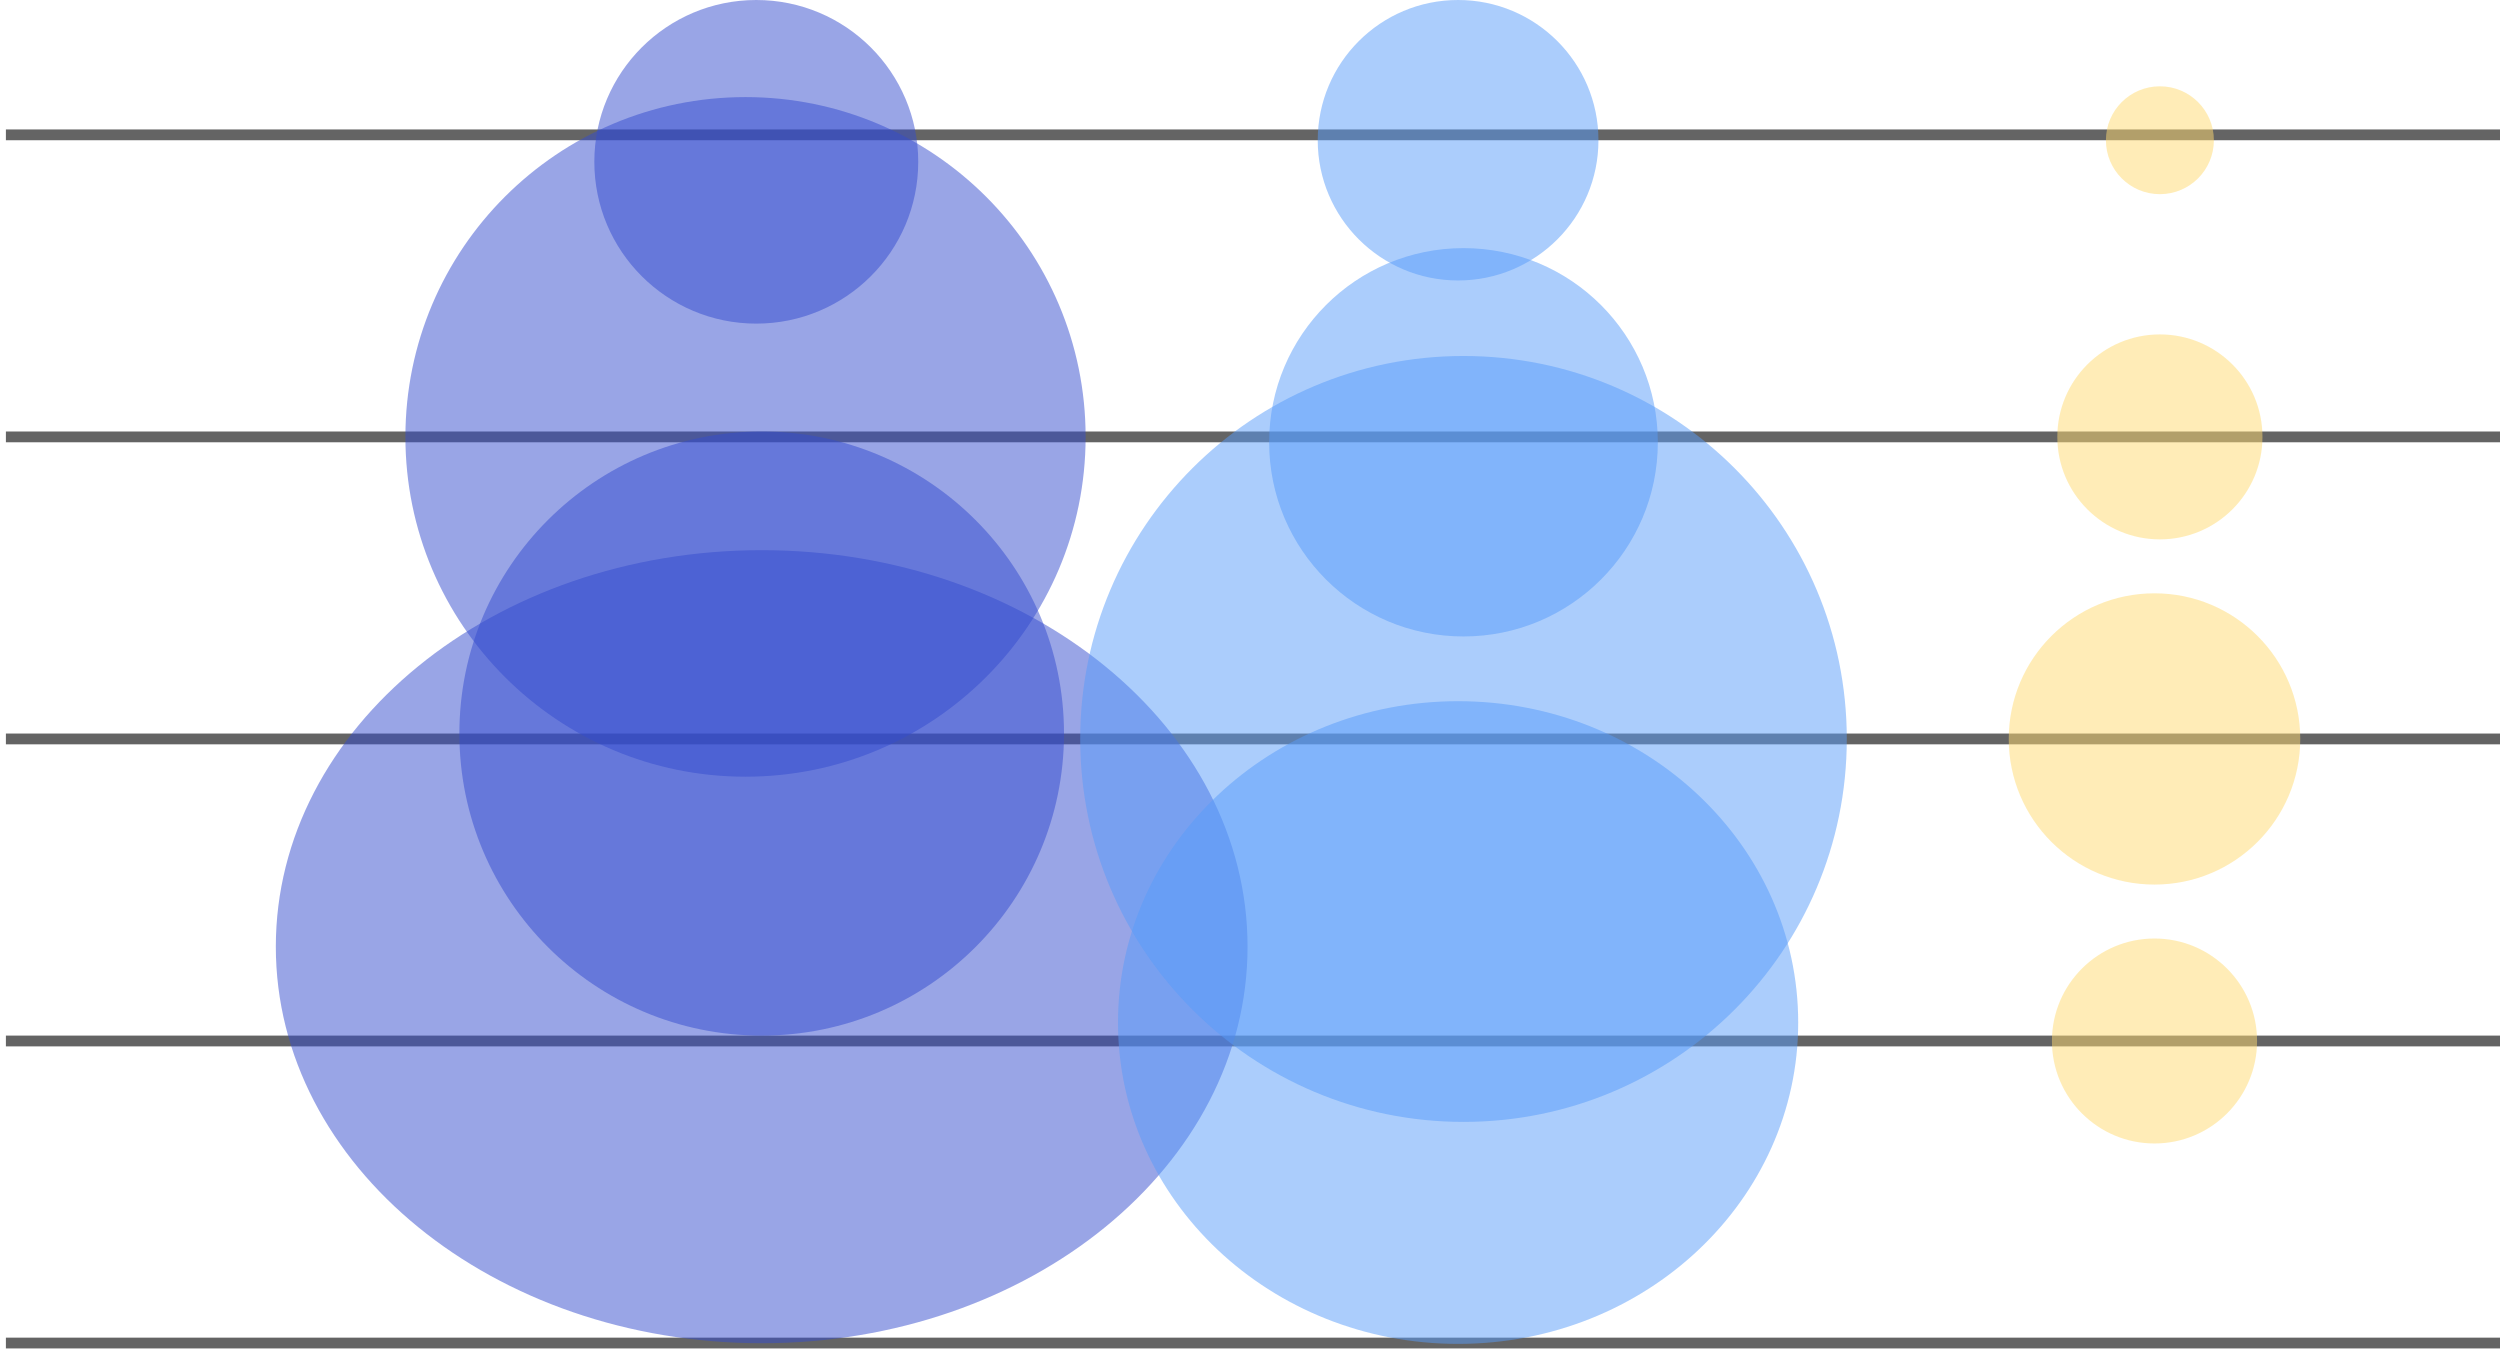
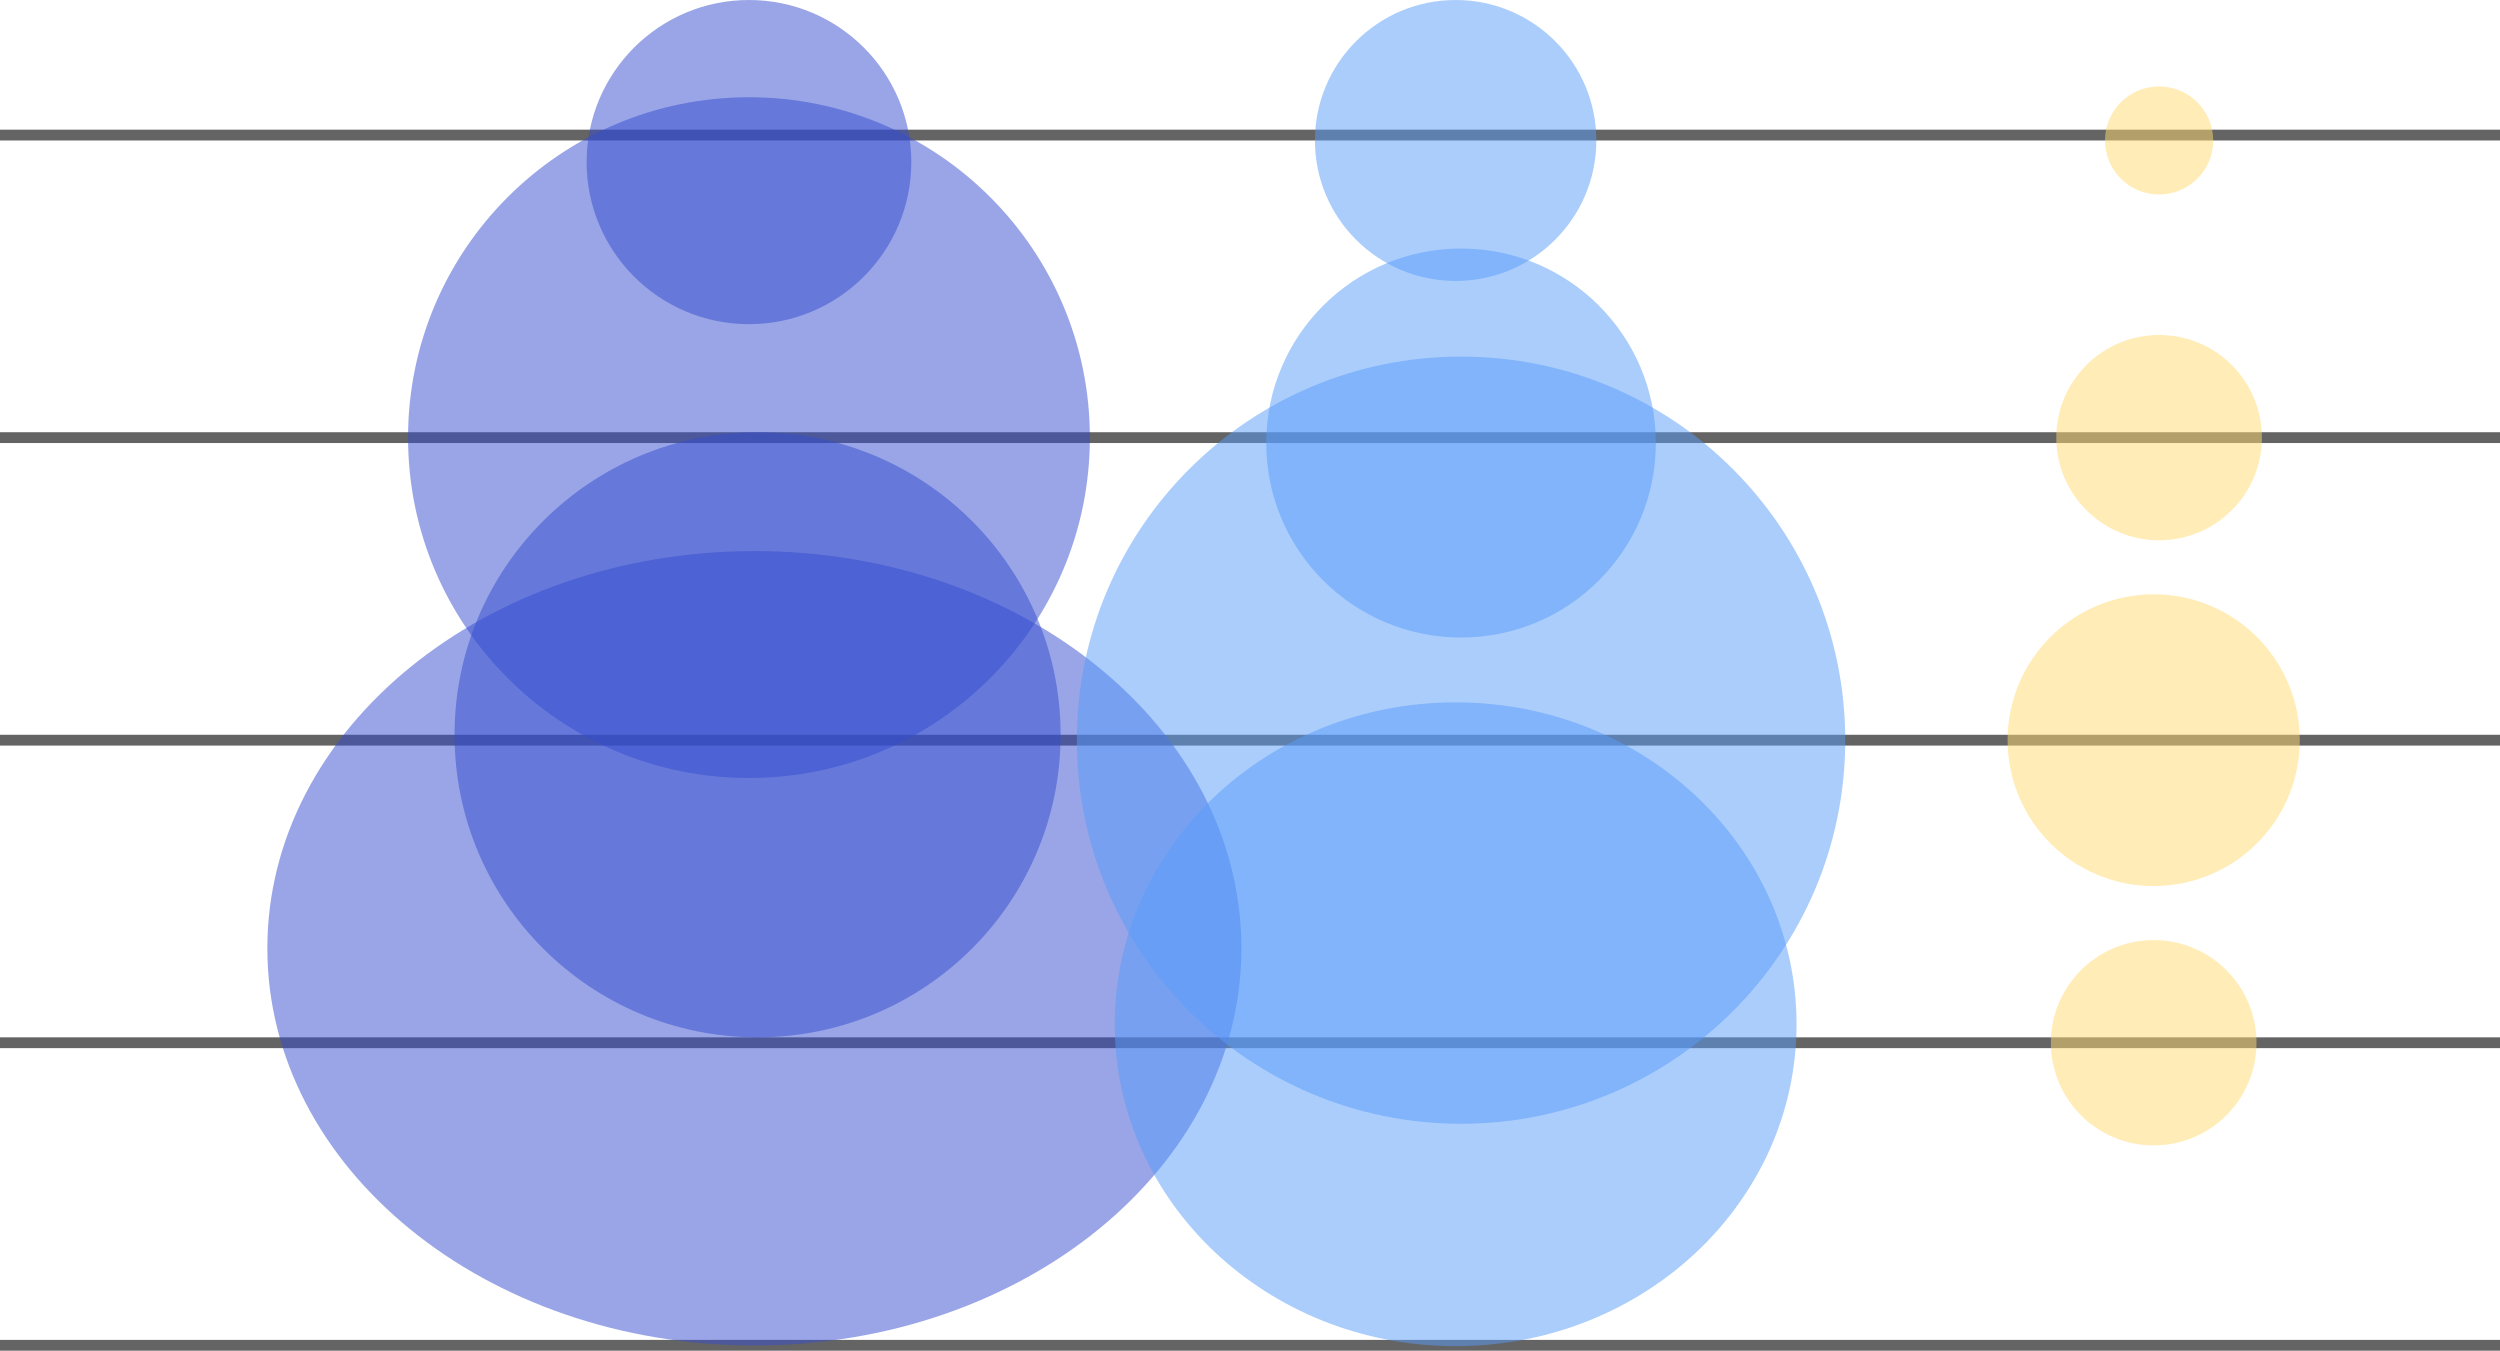
- <svg xmlns="http://www.w3.org/2000/svg" width="327" height="177" viewBox="0 0 327 177" fill="none">
-   <rect x="0.771" y="174.964" width="326.229" height="1.411" fill="#646464" />
-   <rect x="0.771" y="135.456" width="326.229" height="1.411" fill="#646464" />
-   <rect x="0.771" y="95.948" width="326.229" height="1.411" fill="#646464" />
-   <rect x="0.771" y="56.44" width="326.229" height="1.411" fill="#646464" />
-   <rect x="0.771" y="16.932" width="326.229" height="1.411" fill="#646464" />
-   <ellipse opacity="0.5" cx="99.629" cy="123.828" rx="63.551" ry="51.866" fill="#344BCE" />
-   <ellipse opacity="0.5" cx="99.629" cy="95.948" rx="39.543" ry="39.508" fill="#344BCE" />
-   <ellipse opacity="0.5" cx="97.513" cy="57.146" rx="44.486" ry="44.447" fill="#344BCE" />
-   <ellipse opacity="0.5" cx="98.922" cy="21.165" rx="21.184" ry="21.165" fill="#344BCE" />
-   <ellipse opacity="0.501" cx="190.719" cy="133.748" rx="44.486" ry="42.033" fill="#579BF9" />
-   <ellipse opacity="0.501" cx="191.425" cy="96.654" rx="50.135" ry="50.091" fill="#579BF9" />
-   <ellipse opacity="0.501" cx="191.424" cy="57.851" rx="25.42" ry="25.398" fill="#579BF9" />
-   <ellipse opacity="0.501" cx="190.718" cy="18.343" rx="18.359" ry="18.343" fill="#579BF9" />
-   <ellipse opacity="0.501" cx="281.808" cy="96.654" rx="19.065" ry="19.049" fill="#FFDA70" />
-   <ellipse opacity="0.501" cx="282.514" cy="57.146" rx="13.416" ry="13.405" fill="#FFDA70" />
-   <ellipse opacity="0.501" cx="282.514" cy="18.343" rx="7.061" ry="7.055" fill="#FFDA70" />
-   <ellipse opacity="0.501" cx="281.808" cy="136.162" rx="13.416" ry="13.405" fill="#FFDA70" />
+ <svg xmlns="http://www.w3.org/2000/svg" width="720" height="389" viewBox="0 0 720 389" fill="none">
+   <rect y="385.888" width="720" height="3.112" fill="#646464" />
+   <rect y="298.752" width="720" height="3.112" fill="#646464" />
+   <rect y="211.616" width="720" height="3.112" fill="#646464" />
+   <rect y="124.48" width="720" height="3.112" fill="#646464" />
+   <rect y="37.344" width="720" height="3.112" fill="#646464" />
+   <ellipse opacity="0.5" cx="217.26" cy="273.105" rx="140.26" ry="114.393" fill="#344BCE" />
+   <ellipse opacity="0.5" cx="218.182" cy="211.616" rx="87.273" ry="87.136" fill="#344BCE" />
+   <ellipse opacity="0.5" cx="215.701" cy="126.036" rx="98.182" ry="98.028" fill="#344BCE" />
+   <ellipse opacity="0.5" cx="215.701" cy="46.68" rx="46.753" ry="46.68" fill="#344BCE" />
+   <ellipse opacity="0.501" cx="419.221" cy="294.985" rx="98.182" ry="92.705" fill="#579BF9" />
+   <ellipse opacity="0.501" cx="420.78" cy="213.172" rx="110.649" ry="110.476" fill="#579BF9" />
+   <ellipse opacity="0.501" cx="420.779" cy="127.592" rx="56.104" ry="56.016" fill="#579BF9" />
+   <ellipse opacity="0.501" cx="419.221" cy="40.456" rx="40.52" ry="40.456" fill="#579BF9" />
+   <ellipse opacity="0.501" cx="620.26" cy="213.172" rx="42.078" ry="42.012" fill="#FFDA70" />
+   <ellipse opacity="0.501" cx="621.818" cy="126.036" rx="29.61" ry="29.564" fill="#FFDA70" />
+   <ellipse opacity="0.501" cx="621.818" cy="40.456" rx="15.584" ry="15.56" fill="#FFDA70" />
+   <ellipse opacity="0.501" cx="620.26" cy="300.308" rx="29.61" ry="29.564" fill="#FFDA70" />
</svg>
